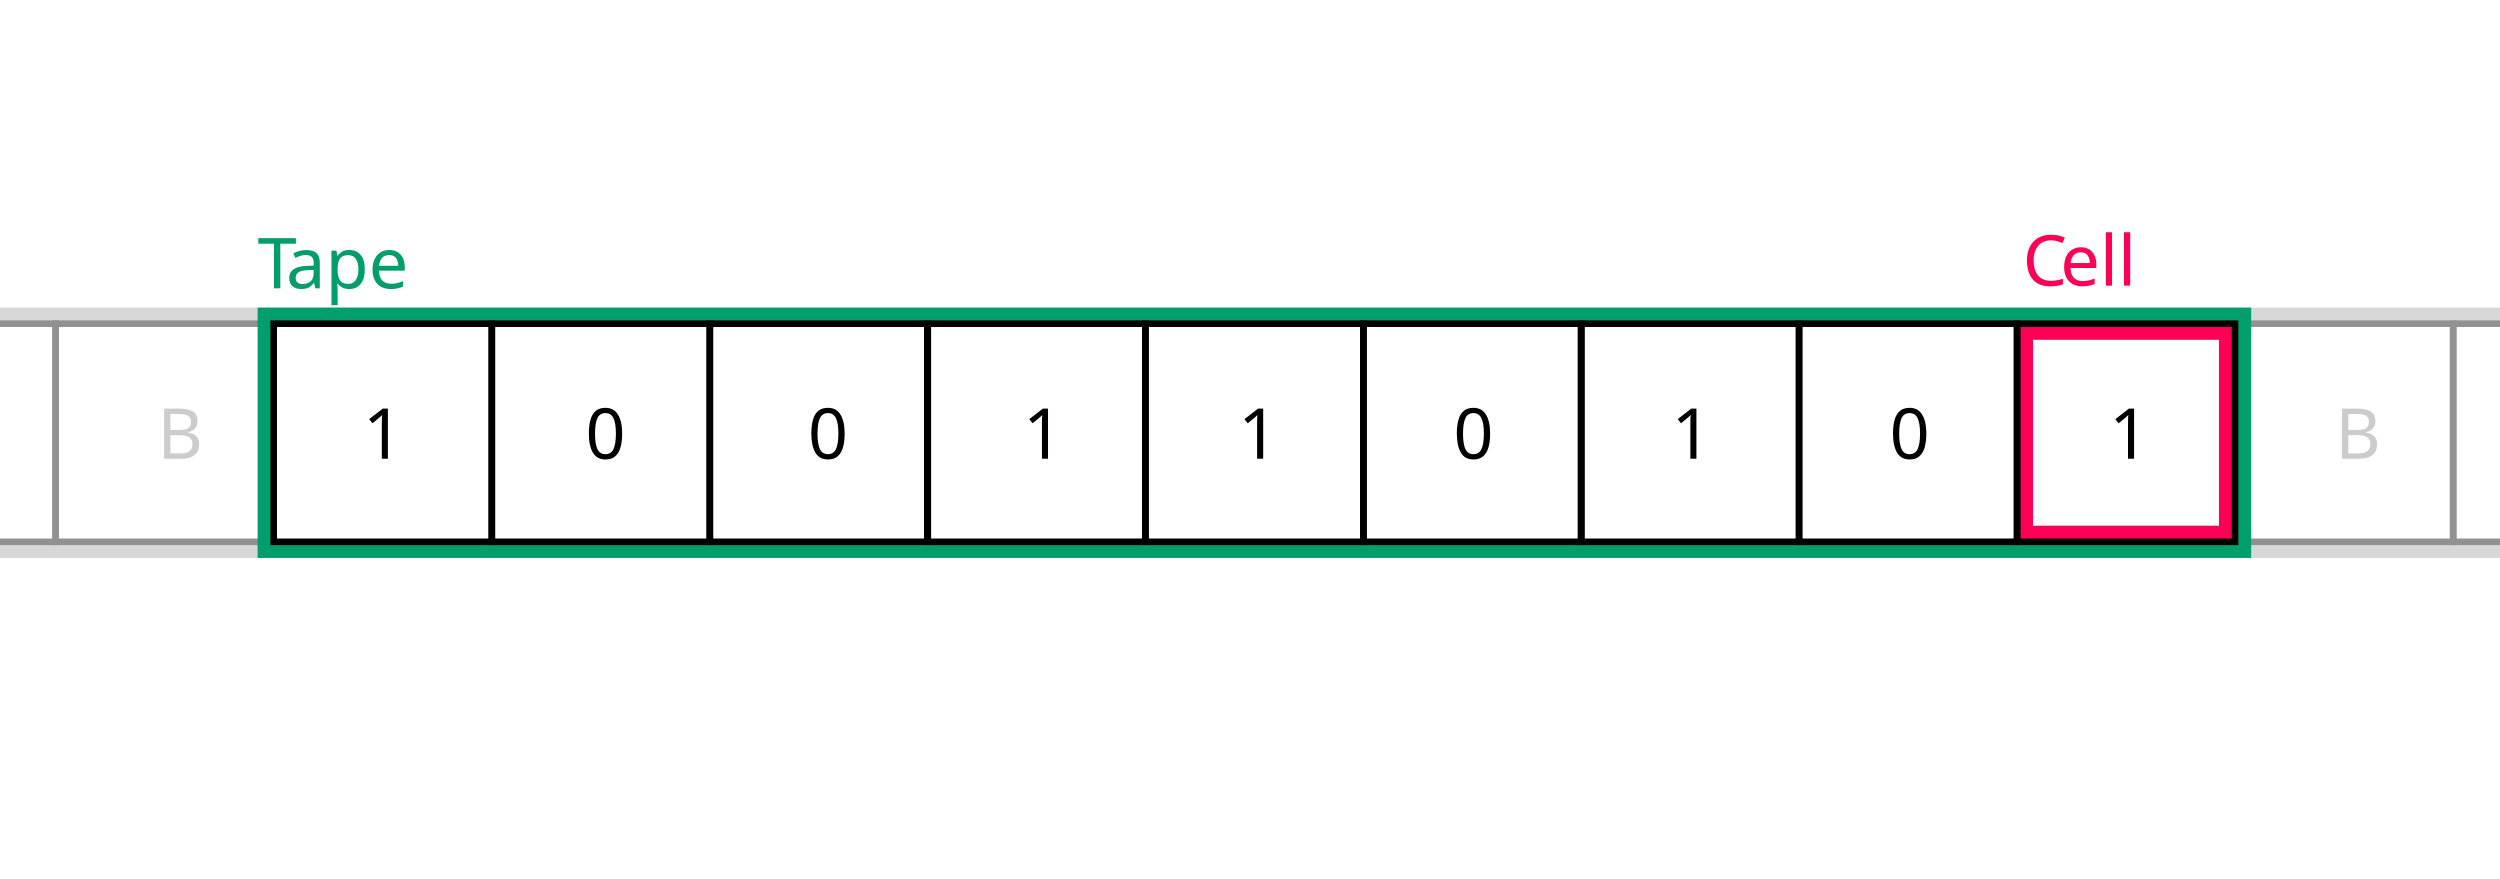
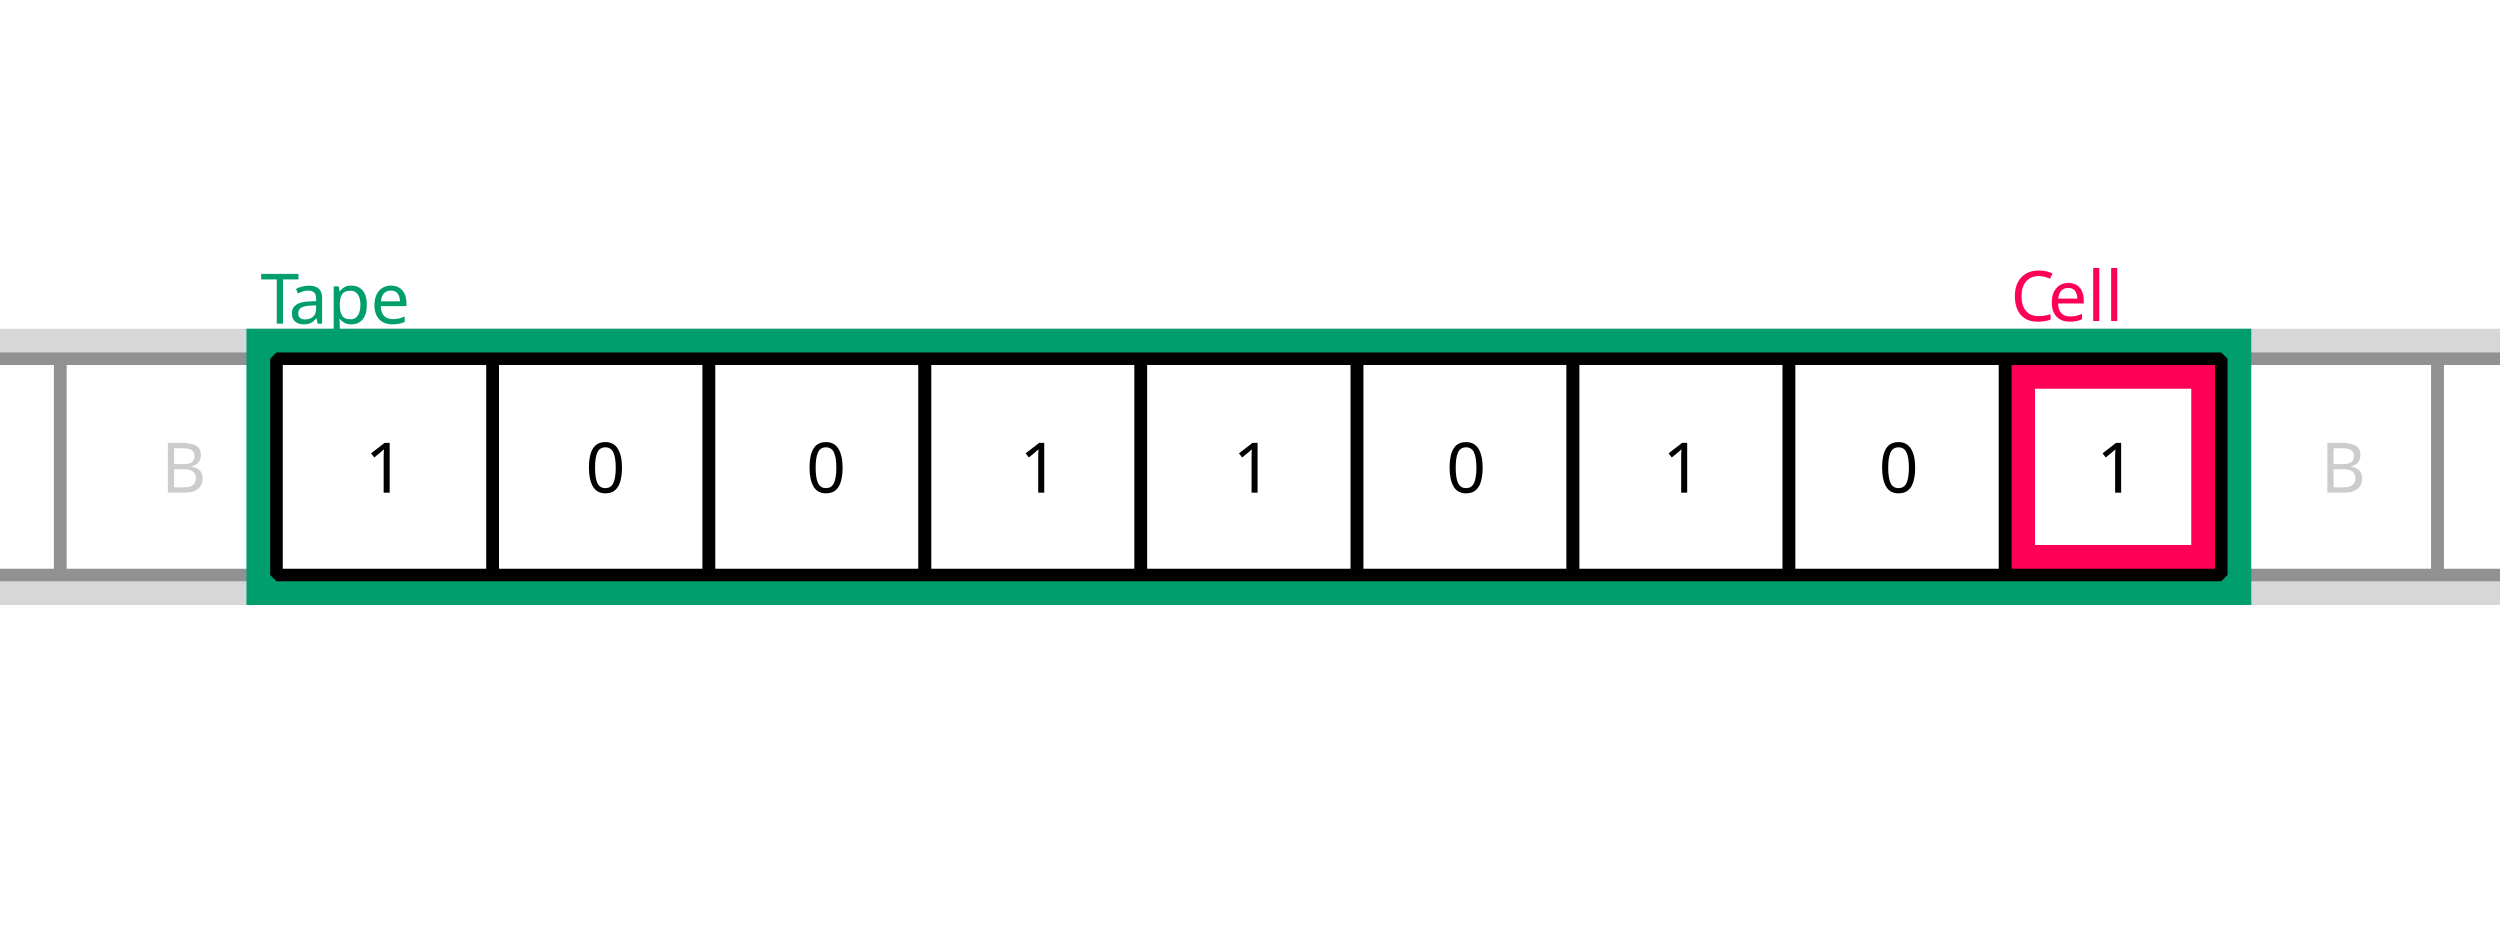
- <svg xmlns="http://www.w3.org/2000/svg" width="100%" height="100%" viewBox="0 0 1708 600" version="1.1" xml:space="preserve" style="fill-rule:evenodd;clip-rule:evenodd;stroke-linejoin:round;stroke-miterlimit:1.414;">
+ <svg xmlns="http://www.w3.org/2000/svg" width="100%" height="100%" viewBox="0 0 500 190" version="1.1" xml:space="preserve" style="fill-rule:evenodd;clip-rule:evenodd;stroke-linecap:square;stroke-miterlimit:1.414;">
  <clipPath id="_clip1">
-     <rect id="Artboard1" x="0" y="0" width="1708" height="600" />
+     <rect id="Artboard2" x="0" y="0" width="500" height="190" />
  </clipPath>
  <g clip-path="url(#_clip1)">
    <g>
-       <path d="M1771,216.593l0,158.133l-6.444,6.444l-1829.11,0l-6.444,-6.444l0,-158.133l6.444,-6.444l1829.11,0l6.444,6.444ZM-60,221.149l0,149.021l1820,0l0,-149.021l-1820,0Z" style="fill:#d7d7d7;" />
-       <path d="M189.25,218.899l0,153.521l-153.521,0l0,-153.521l153.521,0ZM40.229,367.92l144.521,0l0,-144.521l-144.521,0l0,144.521Z" style="fill:#919191;" />
-       <path d="M1678.27,218.899l0,153.521l-153.521,0l0,-153.521l153.521,0ZM1529.25,367.92l144.521,0l0,-144.521l-144.521,0l0,144.521Z" style="fill:#919191;" />
-       <path d="M1827.27,218.899l0,153.521l-153.521,0l0,-153.521l153.521,0ZM1678.25,367.92l144.521,0l0,-144.521l-144.521,0l0,144.521Z" style="fill:#919191;" />
-       <path d="M40.25,218.899l0,153.521l-153.521,0l0,-153.521l153.521,0ZM-108.771,367.92l144.521,0l0,-144.521l-144.521,0l0,144.521Z" style="fill:#919191;" />
+       <path d="M517.886,69.258l0,48.227l-3.515,3.515l-533.264,0l-3.515,-3.515l0,-48.227l3.515,-3.514l533.264,0l3.515,3.514ZM-16.408,71.744l0,43.256l528.294,0l0,-43.256l-528.294,0Z" style="fill:#d7d7d7;" />
+       <rect x="12.033" y="71.744" width="43.256" height="43.256" style="fill:none;stroke-width:2.5px;stroke:#919191;" />
+       <rect x="444.252" y="71.744" width="43.256" height="43.256" style="fill:none;stroke-width:2.5px;stroke:#919191;" />
+       <rect x="487.503" y="71.744" width="43.256" height="43.256" style="fill:none;stroke-width:2.5px;stroke:#919191;" />
+       <rect x="-31.218" y="71.744" width="43.256" height="43.256" style="fill:none;stroke-width:2.5px;stroke:#919191;" />
    </g>
-     <path id="Tape" d="M1538,381.17l-1362,0l0,-171.021l1362,0l0,171.021ZM187,221.149l0,149.021l1340,0l0,-149.021l-1340,0Z" style="fill:#009e6d;" />
-     <path d="M1527,370.17l-149.021,0l0,-149.021l149.021,0l0,149.021ZM1388.98,232.149l0,127.021l127.021,0l0,-127.021l-127.021,0Z" style="fill:#ff0057;" />
+     <path d="M444.252,115l-43.256,0l0,-43.256l43.256,0l0,43.256ZM406.996,77.744l0,31.256l31.256,0l0,-31.256l-31.256,0Z" style="fill:#ff0057;" />
+     <path id="Tape" d="M450.252,121l-400.963,0l0,-55.256l400.963,0l0,55.256ZM55.289,71.744l0,43.256l388.963,0l0,-43.256l-388.963,0Z" style="fill:#009e6d;" />
    <g id="Cells">
-       <path d="M338.271,218.899l0,153.521l-153.521,0l0,-153.521l153.521,0ZM189.25,367.92l144.521,0l0,-144.521l-144.521,0l0,144.521Z" style="fill:#000;" />
-       <path d="M487.292,372.42l-153.521,0l0,-153.521l153.521,0l0,153.521ZM338.271,367.92l144.521,0l0,-144.521l-144.521,0l0,144.521Z" style="fill:#000;" />
-       <path d="M636.143,372.42l-153.521,0l0,-153.521l153.521,0l0,153.521ZM487.122,367.92l144.521,0l0,-144.521l-144.521,0l0,144.521Z" style="fill:#000;" />
-       <path d="M784.824,372.42l-153.521,0l0,-153.521l153.521,0l0,153.521ZM635.803,367.92l144.521,0l0,-144.521l-144.521,0l0,144.521Z" style="fill:#000;" />
-       <path d="M933.845,372.42l-153.521,0l0,-153.521l153.521,0l0,153.521ZM784.824,367.92l144.521,0l0,-144.521l-144.521,0l0,144.521Z" style="fill:#000;" />
-       <path d="M1082.7,372.42l-153.521,0l0,-153.521l153.521,0l0,153.521ZM933.676,367.92l144.521,0l0,-144.521l-144.521,0l0,144.521Z" style="fill:#000;" />
-       <path d="M1231.38,372.42l-153.521,0l0,-153.521l153.521,0l0,153.521ZM1082.36,367.92l144.521,0l0,-144.521l-144.521,0l0,144.521Z" style="fill:#000;" />
-       <path d="M1380.4,372.42l-153.521,0l0,-153.521l153.521,0l0,153.521ZM1231.38,367.92l144.521,0l0,-144.521l-144.521,0l0,144.521Z" style="fill:#000;" />
-       <path d="M1529.25,218.899l0,153.521l-153.521,0l0,-153.521l153.521,0ZM1380.23,367.92l144.521,0l0,-144.521l-144.521,0l0,144.521Z" style="fill:#000;" />
-     </g>
-     <text x="176px" y="196.984px" style="font-family:'Bebas';font-size:48px;fill:#009e6d;">T<tspan x="195.432px 224.136px 249.534px " y="196.984px 196.984px 196.984px ">ape</tspan>
-     </text>
-     <text x="1381.87px" y="195.148px" style="font-family:'Bebas';font-size:48px;fill:#ff0057;">C<tspan x="1407.58px 1430.35px " y="195.148px 195.148px ">el</tspan>l</text>
-     <g>
-       <text x="107.49px" y="313.421px" style="font-family:'Bebas';font-size:48px;fill:#ccc;">B</text>
-       <text x="1595.42px" y="313.421px" style="font-family:'Bebas';font-size:48px;fill:#ccc;">B</text>
+       <rect x="55.289" y="71.744" width="43.256" height="43.256" style="fill:none;stroke-width:2.5px;stroke:#000;" />
+       <rect x="98.546" y="71.744" width="43.256" height="43.256" style="fill:none;stroke-width:2.5px;stroke:#000;" />
+       <rect x="141.753" y="71.744" width="43.256" height="43.256" style="fill:none;stroke-width:2.5px;stroke:#000;" />
+       <rect x="184.911" y="71.744" width="43.256" height="43.256" style="fill:none;stroke-width:2.5px;stroke:#000;" />
+       <rect x="228.167" y="71.744" width="43.256" height="43.256" style="fill:none;stroke-width:2.5px;stroke:#000;" />
+       <rect x="271.374" y="71.744" width="43.256" height="43.256" style="fill:none;stroke-width:2.5px;stroke:#000;" />
+       <rect x="314.532" y="71.744" width="43.256" height="43.256" style="fill:none;stroke-width:2.5px;stroke:#000;" />
+       <rect x="357.789" y="71.744" width="43.256" height="43.256" style="fill:none;stroke-width:2.5px;stroke:#000;" />
+       <rect x="400.996" y="71.744" width="43.256" height="43.256" style="fill:none;stroke-width:2.5px;stroke:#000;" />
    </g>
    <g>
-       <text x="247.953px" y="313.421px" style="font-family:'Bebas';font-size:48px;fill:#000;">1</text>
-       <text x="399.953px" y="313.421px" style="font-family:'Bebas';font-size:48px;fill:#000;">0</text>
-       <text x="551.953px" y="313.421px" style="font-family:'Bebas';font-size:48px;fill:#000;">0</text>
-       <text x="698.953px" y="313.421px" style="font-family:'Bebas';font-size:48px;fill:#000;">1</text>
-       <text x="845.953px" y="313.421px" style="font-family:'Bebas';font-size:48px;fill:#000;">1</text>
-       <text x="992.953px" y="313.421px" style="font-family:'Bebas';font-size:48px;fill:#000;">0</text>
-       <text x="1141.95px" y="313.421px" style="font-family:'Bebas';font-size:48px;fill:#000;">1</text>
-       <text x="1290.95px" y="313.421px" style="font-family:'Bebas';font-size:48px;fill:#000;">0</text>
-       <text x="1440.95px" y="313.421px" style="font-family:'Bebas';font-size:48px;fill:#000;">1</text>
+       <text x="32.21px" y="98.527px" style="font-family:'Bebas';font-size:13.933px;fill:#ccc;">B</text>
+       <text x="464.112px" y="98.527px" style="font-family:'Bebas';font-size:13.933px;fill:#ccc;">B</text>
    </g>
+     <g>
+       <text x="72.982px" y="98.527px" style="font-family:'Bebas';font-size:13.933px;fill:#000;">1</text>
+       <text x="117.103px" y="98.527px" style="font-family:'Bebas';font-size:13.933px;fill:#000;">0</text>
+       <text x="161.224px" y="98.527px" style="font-family:'Bebas';font-size:13.933px;fill:#000;">0</text>
+       <text x="203.894px" y="98.527px" style="font-family:'Bebas';font-size:13.933px;fill:#000;">1</text>
+       <text x="246.564px" y="98.527px" style="font-family:'Bebas';font-size:13.933px;fill:#000;">1</text>
+       <text x="289.234px" y="98.527px" style="font-family:'Bebas';font-size:13.933px;fill:#000;">0</text>
+       <text x="332.484px" y="98.527px" style="font-family:'Bebas';font-size:13.933px;fill:#000;">1</text>
+       <text x="375.735px" y="98.527px" style="font-family:'Bebas';font-size:13.933px;fill:#000;">0</text>
+       <text x="419.275px" y="98.527px" style="font-family:'Bebas';font-size:13.933px;fill:#000;">1</text>
+     </g>
+     <text x="52.096px" y="64.729px" style="font-family:'Bebas';font-size:13.933px;fill:#009e6d;">T<tspan x="57.737px 66.069px " y="64.729px 64.729px ">ap</tspan>e</text>
+     <text x="402.127px" y="64.196px" style="font-family:'Bebas';font-size:13.933px;fill:#ff0057;">C<tspan x="409.588px 416.198px " y="64.196px 64.196px ">el</tspan>l</text>
  </g>
</svg>
